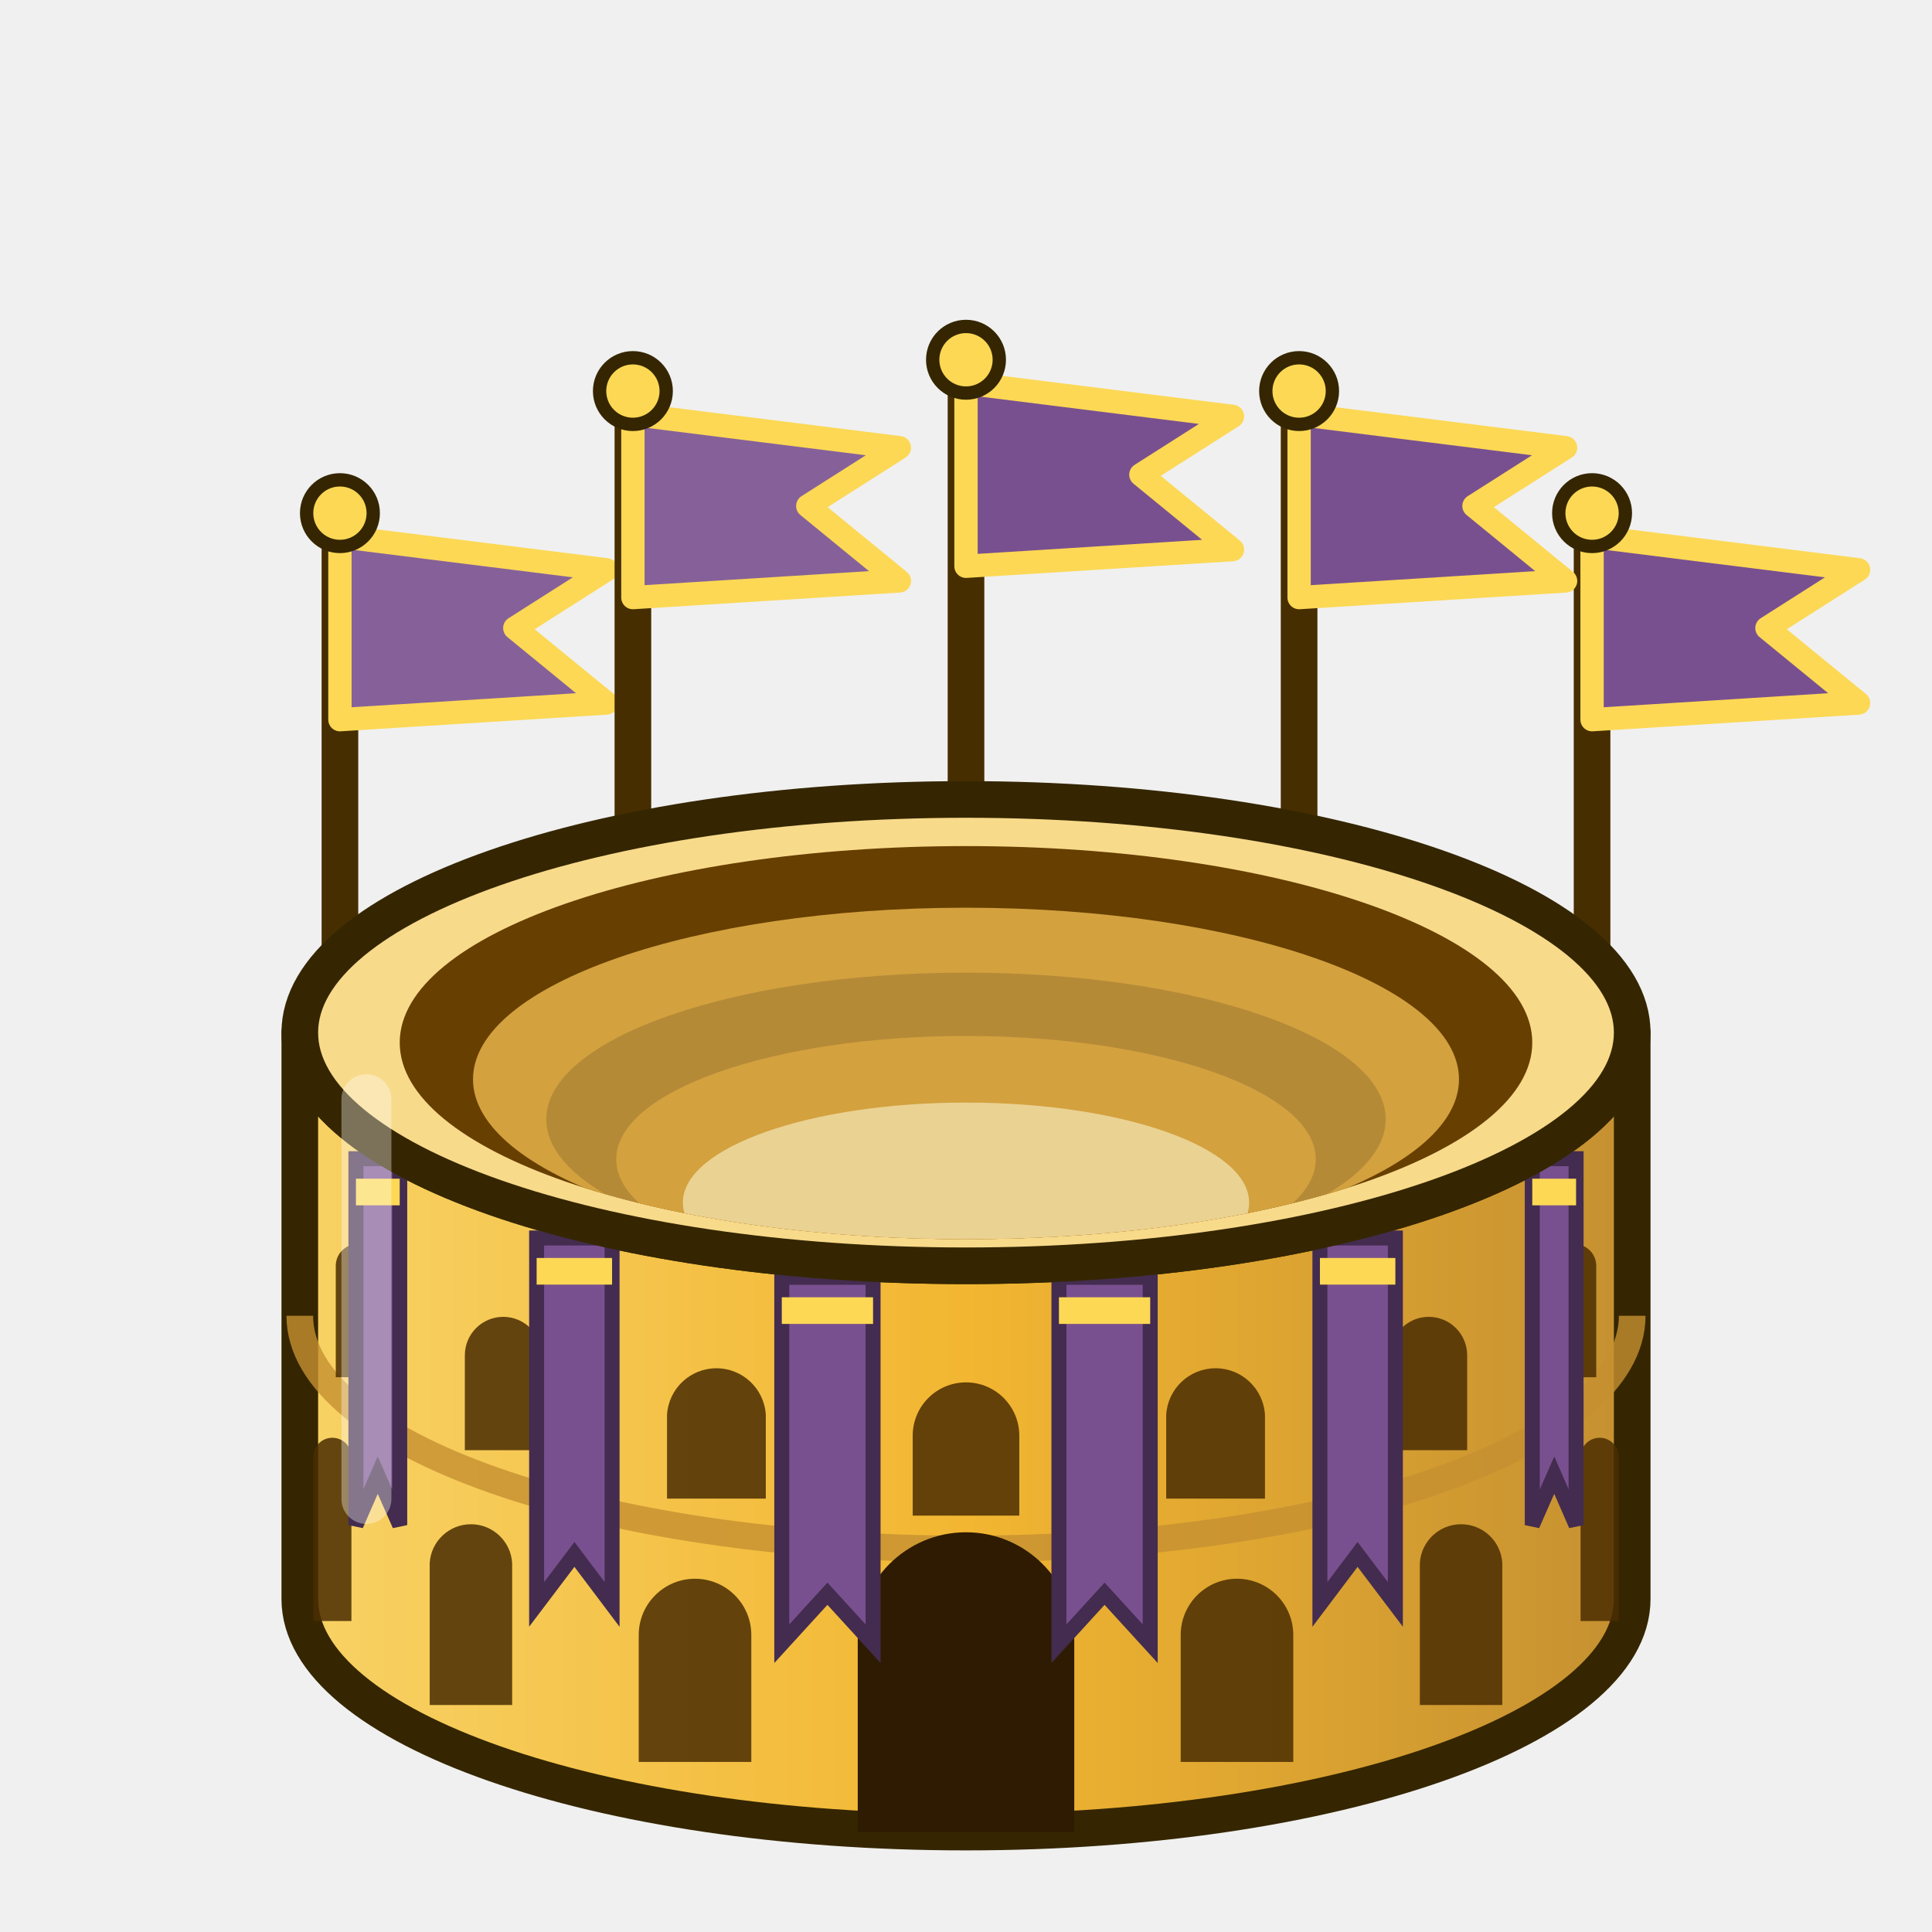
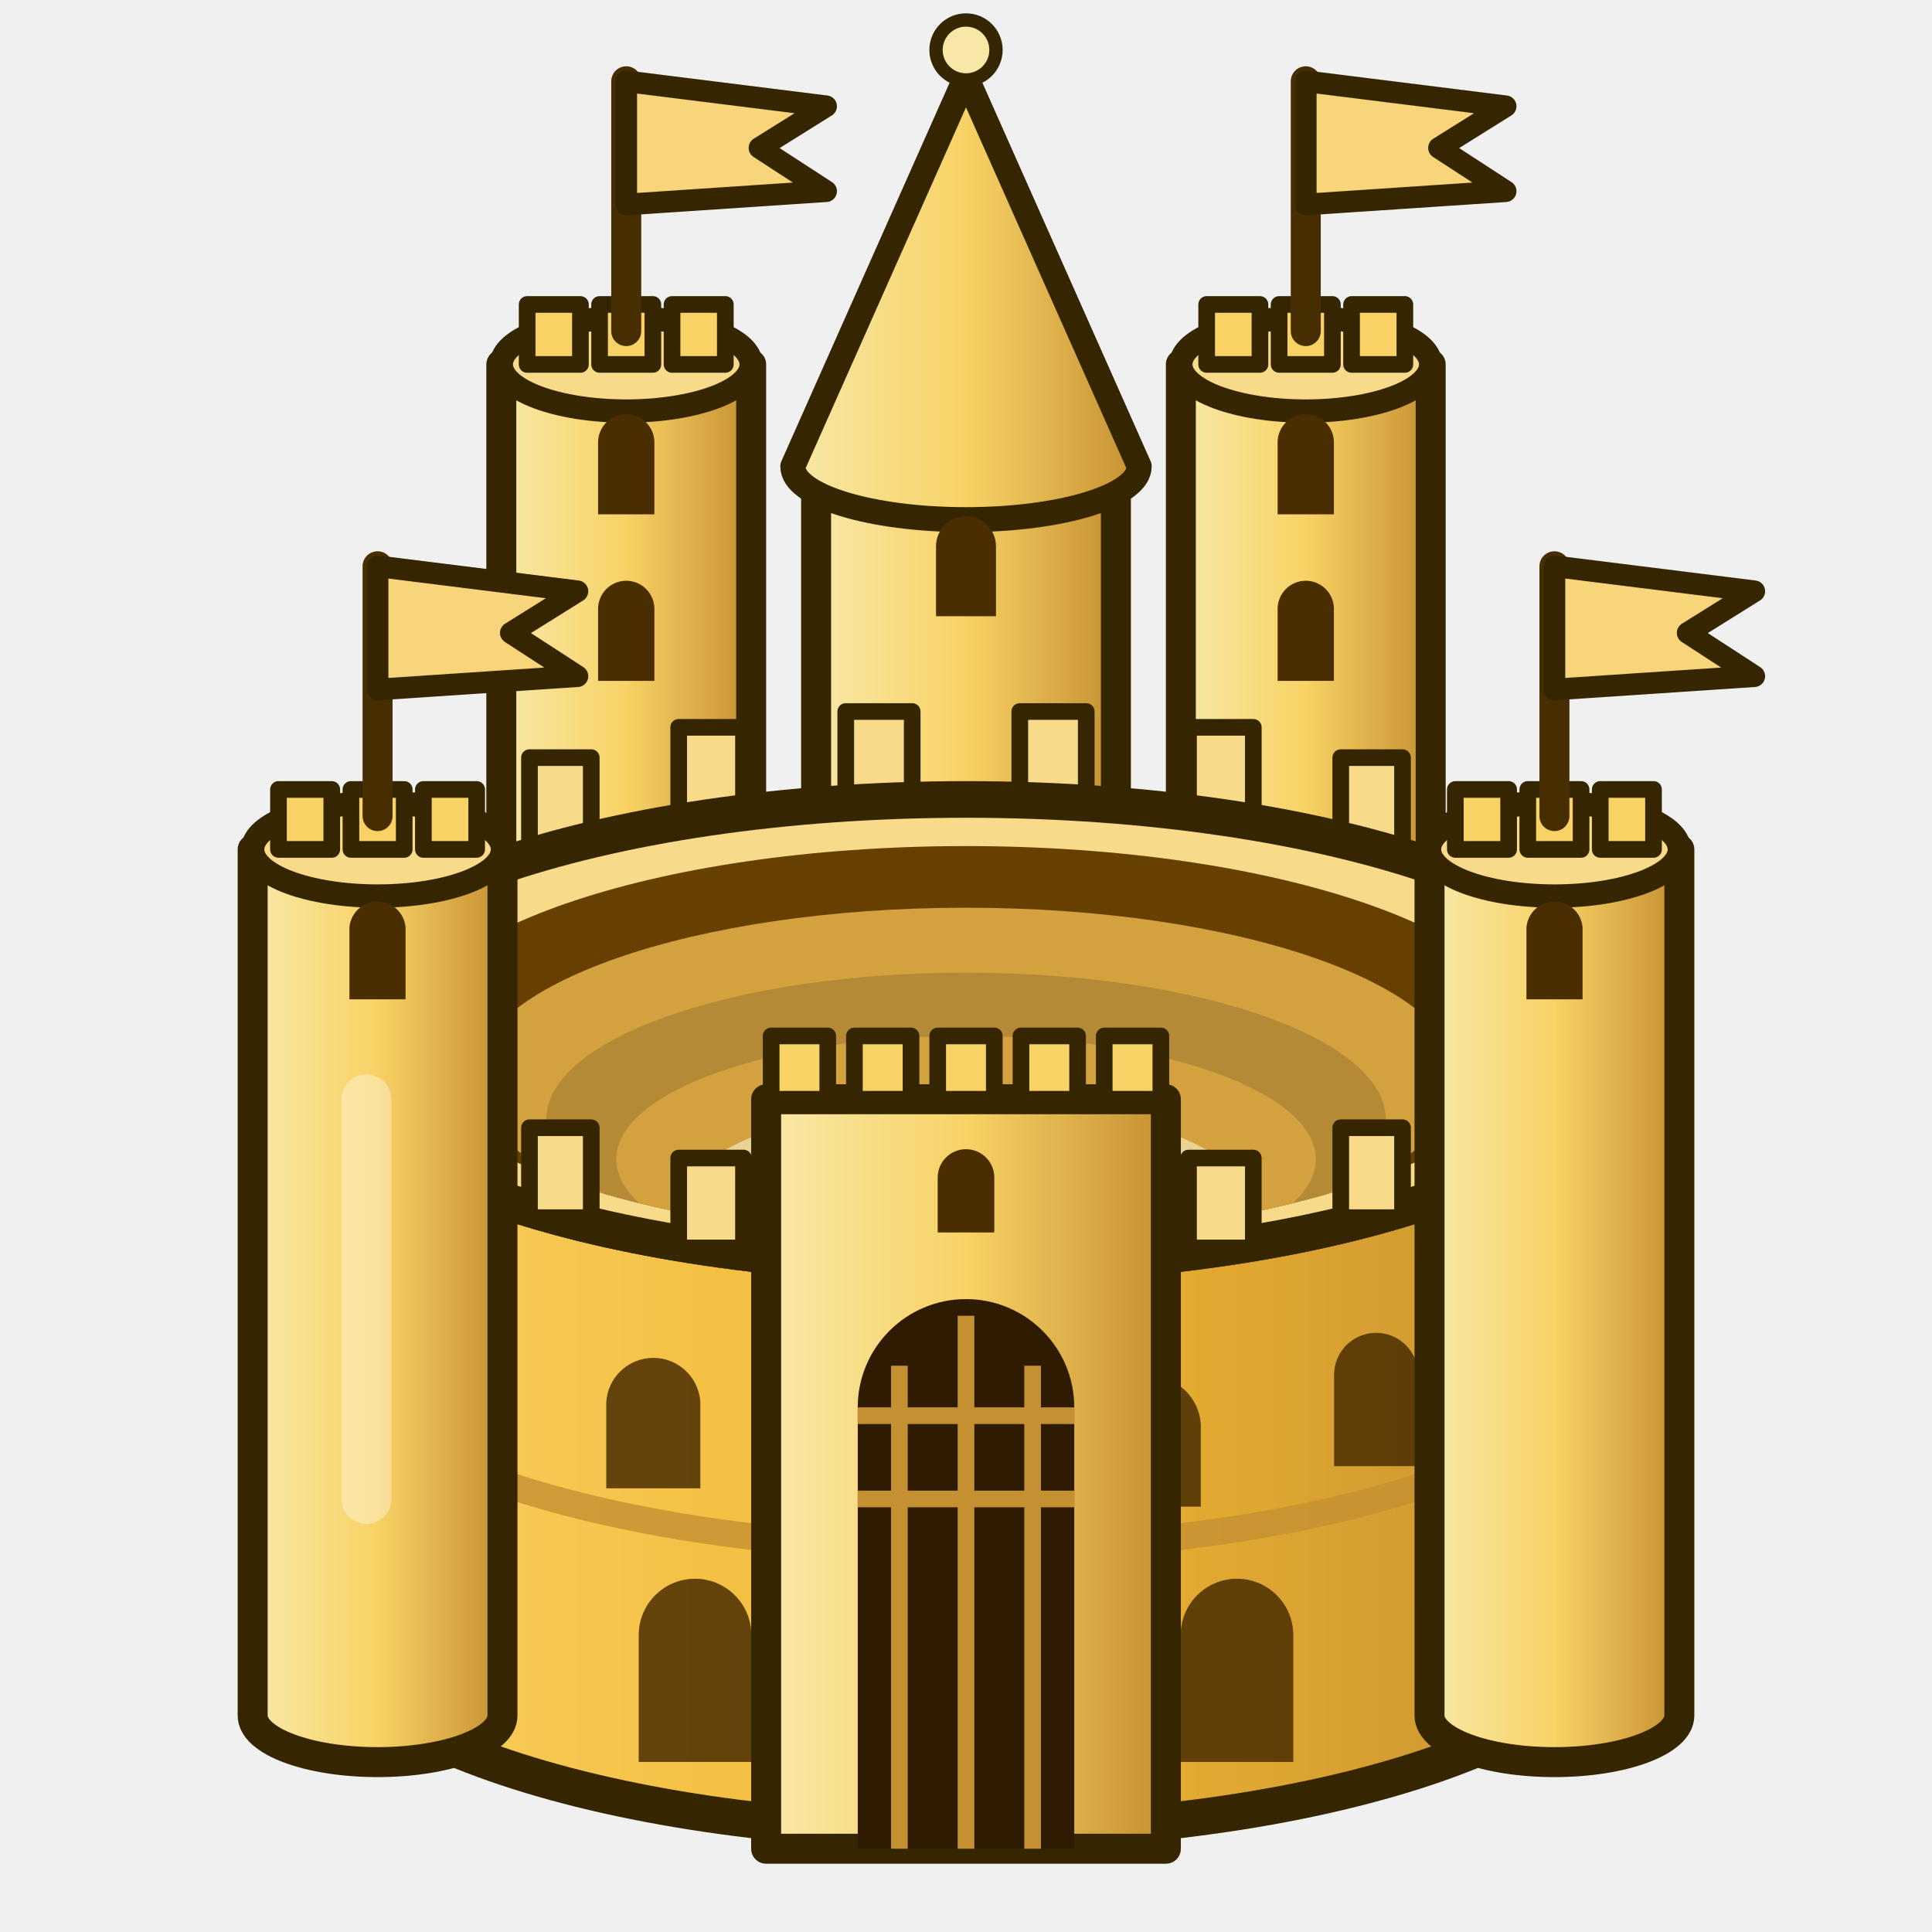
<svg xmlns="http://www.w3.org/2000/svg" viewBox="-58 -96 116 116" width="116" height="116">
  <defs>
-     <linearGradient id="arena-aw" gradientUnits="userSpaceOnUse" x1="-40" y1="0" x2="40" y2="0">
+     <linearGradient id="arena-w" gradientUnits="userSpaceOnUse" x1="-40" y1="0" x2="40" y2="0">
      <stop offset="0" stop-color="#f8d265" />
      <stop offset=".5" stop-color="#f2b631" />
      <stop offset="1" stop-color="#c59031" />
    </linearGradient>
-     <clipPath id="arena-awc">
-       <path d="M-40,-34 L-40,0 A40,14 0 0 0 40,0 L40,-34 A40,14 0 0 1 -40,-34 Z" />
-     </clipPath>
-     <clipPath id="arena-aic">
+     <linearGradient id="arena-v" x1="0" y1="0" x2="1" y2="0">
+       <stop offset="0" stop-color="#f8e8a7" />
+       <stop offset=".5" stop-color="#f8d265" />
+       <stop offset="1" stop-color="#c59031" />
+     </linearGradient>
+     <clipPath id="arena-ic">
      <ellipse cx="0" cy="-33.4" rx="34" ry="11.8" />
    </clipPath>
  </defs>
-   <line x1="0" y1="-47" x2="0" y2="-73" stroke="#472e01" stroke-width="2.2" stroke-linecap="round" />
-   <polygon points="0,-73 16,-71 10.5,-67.5 16,-63 0,-62" fill="#79508f" stroke="#fcd855" stroke-width="1.4" stroke-linejoin="round" />
-   <circle cx="0" cy="-74.4" r="2" fill="#fcd855" stroke="#352601" stroke-width=".8" />
-   <line x1="-37.59" y1="-37.79" x2="-37.59" y2="-63.79" stroke="#472e01" stroke-width="2.2" stroke-linecap="round" />
-   <polygon points="-37.59,-63.79 -21.59,-61.79 -27.09,-58.29 -21.59,-53.79 -37.59,-52.79" fill="#866199" stroke="#fcd855" stroke-width="1.4" stroke-linejoin="round" />
-   <circle cx="-37.59" cy="-65.19" r="2" fill="#fcd855" stroke="#352601" stroke-width=".8" />
-   <line x1="37.59" y1="-37.79" x2="37.59" y2="-63.79" stroke="#472e01" stroke-width="2.2" stroke-linecap="round" />
-   <polygon points="37.59,-63.79 53.59,-61.79 48.09,-58.29 53.59,-53.79 37.59,-52.79" fill="#79508f" stroke="#fcd855" stroke-width="1.4" stroke-linejoin="round" />
-   <circle cx="37.59" cy="-65.19" r="2" fill="#fcd855" stroke="#352601" stroke-width=".8" />
-   <line x1="-20" y1="-45.12" x2="-20" y2="-71.12" stroke="#472e01" stroke-width="2.2" stroke-linecap="round" />
-   <polygon points="-20,-71.12 -4,-69.12 -9.5,-65.62 -4,-61.12 -20,-60.12" fill="#866199" stroke="#fcd855" stroke-width="1.4" stroke-linejoin="round" />
-   <circle cx="-20" cy="-72.52" r="2" fill="#fcd855" stroke="#352601" stroke-width=".8" />
-   <line x1="20" y1="-45.12" x2="20" y2="-71.12" stroke="#472e01" stroke-width="2.2" stroke-linecap="round" />
-   <polygon points="20,-71.12 36,-69.12 30.5,-65.62 36,-61.12 20,-60.12" fill="#79508f" stroke="#fcd855" stroke-width="1.4" stroke-linejoin="round" />
-   <circle cx="20" cy="-72.52" r="2" fill="#fcd855" stroke="#352601" stroke-width=".8" />
-   <path d="M-40,-34 L-40,0 A40,14 0 0 0 40,0 L40,-34 A40,14 0 0 1 -40,-34 Z" fill="url(#arena-aw)" stroke="#352601" stroke-width="2.2" stroke-linejoin="round" stroke-linecap="round" />
+   <path d="M-27.9,-74.12 V-12.12 A7.5,2.8 0 0 0 -12.9,-12.12 V-74.12 Z" fill="url(#arena-v)" stroke="#352601" stroke-width="1.8" stroke-linejoin="round" stroke-linecap="round" />
+   <ellipse cx="-20.4" cy="-74.12" rx="7.5" ry="2.8" fill="#f8da8b" stroke="#352601" stroke-width="1.4" stroke-linejoin="round" stroke-linecap="round" />
+   <rect x="-26.35" y="-77.72" width="3.2" height="3.6" fill="#f8d265" stroke="#352601" stroke-width="1" stroke-linejoin="round" stroke-linecap="round" />
+   <rect x="-22" y="-77.72" width="3.2" height="3.6" fill="#f8d265" stroke="#352601" stroke-width="1" stroke-linejoin="round" stroke-linecap="round" />
+   <rect x="-17.65" y="-77.72" width="3.2" height="3.6" fill="#f8d265" stroke="#352601" stroke-width="1" stroke-linejoin="round" stroke-linecap="round" />
+   <line x1="-20.4" y1="-76.12" x2="-20.4" y2="-91.12" stroke="#472e01" stroke-width="1.8" stroke-linecap="round" />
+   <polygon points="-20.4,-91.12 -8.4,-89.62 -12.4,-87.12 -8.4,-84.52 -20.4,-83.72" fill="#f8d47b" stroke="#352601" stroke-width="1.3" stroke-linejoin="round" stroke-linecap="round" />
+   <path d="M-22.09,-65.12 L-22.09,-69.44 A1.69,1.69 0 0 1 -18.71,-69.44 L-18.71,-65.12 Z" fill="#4a2d01" />
+   <path d="M-22.09,-55.12 L-22.09,-59.44 A1.69,1.69 0 0 1 -18.71,-59.44 L-18.71,-55.12 Z" fill="#4a2d01" />
+   <path d="M12.9,-74.12 V-12.12 A7.5,2.8 0 0 0 27.9,-12.12 V-74.12 Z" fill="url(#arena-v)" stroke="#352601" stroke-width="1.8" stroke-linejoin="round" stroke-linecap="round" />
+   <ellipse cx="20.4" cy="-74.12" rx="7.5" ry="2.8" fill="#f8da8b" stroke="#352601" stroke-width="1.4" stroke-linejoin="round" stroke-linecap="round" />
+   <rect x="14.45" y="-77.72" width="3.2" height="3.6" fill="#f8d265" stroke="#352601" stroke-width="1" stroke-linejoin="round" stroke-linecap="round" />
+   <rect x="18.8" y="-77.72" width="3.2" height="3.6" fill="#f8d265" stroke="#352601" stroke-width="1" stroke-linejoin="round" stroke-linecap="round" />
+   <rect x="23.15" y="-77.72" width="3.2" height="3.6" fill="#f8d265" stroke="#352601" stroke-width="1" stroke-linejoin="round" stroke-linecap="round" />
+   <line x1="20.4" y1="-76.12" x2="20.4" y2="-91.12" stroke="#472e01" stroke-width="1.8" stroke-linecap="round" />
+   <polygon points="20.4,-91.12 32.4,-89.62 28.4,-87.12 32.4,-84.52 20.4,-83.72" fill="#f8d47b" stroke="#352601" stroke-width="1.3" stroke-linejoin="round" stroke-linecap="round" />
+   <path d="M18.71,-65.12 L18.71,-69.44 A1.69,1.69 0 0 1 22.09,-69.44 L22.09,-65.12 Z" fill="#4a2d01" />
+   <path d="M18.71,-55.12 L18.71,-59.44 A1.69,1.69 0 0 1 22.09,-59.44 L22.09,-55.12 Z" fill="#4a2d01" />
+   <path d="M-9,-68 V-14 A9,2.8 0 0 0 9,-14 V-68 Z" fill="url(#arena-v)" stroke="#352601" stroke-width="1.8" stroke-linejoin="round" stroke-linecap="round" />
+   <ellipse cx="0" cy="-68" rx="9" ry="2.8" fill="#f8da8b" stroke="#352601" stroke-width="1.4" stroke-linejoin="round" stroke-linecap="round" />
+   <path d="M-10.4,-68 A10.4,3.2 0 0 0 10.4,-68 L0,-91.4 Z" fill="url(#arena-v)" stroke="#352601" stroke-width="1.5" stroke-linejoin="round" stroke-linecap="round" />
+   <circle cx="0" cy="-93" r="1.8" fill="#f8e8a7" stroke="#352601" stroke-width="0.8" stroke-linejoin="round" stroke-linecap="round" />
+   <path d="M-1.8,-59 L-1.8,-63.2 A1.8,1.8 0 0 1 1.8,-63.2 L1.8,-59 Z" fill="#4a2d01" />
+   <rect x="-7.22" y="-53.28" width="3.99" height="5.4" fill="#f8da8b" stroke="#352601" stroke-width="1" stroke-linejoin="round" stroke-linecap="round" />
+   <rect x="-17.25" y="-52.33" width="3.89" height="5.4" fill="#f8da8b" stroke="#352601" stroke-width="1" stroke-linejoin="round" stroke-linecap="round" />
+   <rect x="-26.21" y="-50.51" width="3.71" height="5.4" fill="#f8da8b" stroke="#352601" stroke-width="1" stroke-linejoin="round" stroke-linecap="round" />
+   <rect x="-33.46" y="-47.92" width="3.45" height="5.4" fill="#f8da8b" stroke="#352601" stroke-width="1" stroke-linejoin="round" stroke-linecap="round" />
+   <rect x="-38.52" y="-44.76" width="3.14" height="5.4" fill="#f8da8b" stroke="#352601" stroke-width="1" stroke-linejoin="round" stroke-linecap="round" />
+   <rect x="-41.05" y="-41.23" width="2.78" height="5.4" fill="#f8da8b" stroke="#352601" stroke-width="1" stroke-linejoin="round" stroke-linecap="round" />
+   <rect x="38.27" y="-41.23" width="2.78" height="5.4" fill="#f8da8b" stroke="#352601" stroke-width="1" stroke-linejoin="round" stroke-linecap="round" />
+   <rect x="35.39" y="-44.76" width="3.14" height="5.4" fill="#f8da8b" stroke="#352601" stroke-width="1" stroke-linejoin="round" stroke-linecap="round" />
+   <rect x="30.01" y="-47.92" width="3.45" height="5.4" fill="#f8da8b" stroke="#352601" stroke-width="1" stroke-linejoin="round" stroke-linecap="round" />
+   <rect x="22.5" y="-50.51" width="3.71" height="5.4" fill="#f8da8b" stroke="#352601" stroke-width="1" stroke-linejoin="round" stroke-linecap="round" />
+   <rect x="13.36" y="-52.33" width="3.89" height="5.4" fill="#f8da8b" stroke="#352601" stroke-width="1" stroke-linejoin="round" stroke-linecap="round" />
+   <rect x="3.23" y="-53.28" width="3.99" height="5.4" fill="#f8da8b" stroke="#352601" stroke-width="1" stroke-linejoin="round" stroke-linecap="round" />
+   <path d="M-40,-34 L-40,0 A40,14 0 0 0 40,0 L40,-34 A40,14 0 0 1 -40,-34 Z" fill="url(#arena-w)" stroke="#352601" stroke-width="2.2" stroke-linejoin="round" stroke-linecap="round" />
  <path d="M-40,-17 A40,14 0 0 0 40,-17" fill="none" stroke="#c59031" stroke-width="1.6" opacity=".8" />
-   <path d="M-37.84,-13.31 L-37.84,-20 A1.3,1.3 0 0 1 -35.24,-20 L-35.24,-13.31 Z" fill="#4a2d01" opacity=".85" />
-   <path d="M-30.09,-8.93 L-30.09,-14.63 A2.3,2.3 0 0 1 -25.48,-14.63 L-25.48,-8.93 Z" fill="#4a2d01" opacity=".85" />
-   <path d="M-17.95,-6.02 L-17.95,-11.05 A2.97,2.97 0 0 1 -12.02,-11.05 L-12.02,-6.02 Z" fill="#4a2d01" opacity=".85" />
-   <path d="M-3.2,-5 L-3.2,-9.8 A3.2,3.2 0 0 1 3.2,-9.8 L3.2,-5 Z" fill="#4a2d01" opacity=".85" />
-   <path d="M12.02,-6.02 L12.02,-11.05 A2.97,2.97 0 0 1 17.95,-11.05 L17.95,-6.02 Z" fill="#4a2d01" opacity=".85" />
-   <path d="M25.48,-8.93 L25.48,-14.63 A2.3,2.3 0 0 1 30.09,-14.63 L30.09,-8.93 Z" fill="#4a2d01" opacity=".85" />
-   <path d="M35.24,-13.31 L35.24,-20 A1.3,1.3 0 0 1 37.84,-20 L37.84,-13.31 Z" fill="#4a2d01" opacity=".85" />
+   <path d="M-39.03,-14.67 L-39.03,-21.68 A0.99,0.99 0 0 1 -37.05,-21.68 L-37.05,-14.67 Z" fill="#4a2d01" opacity=".85" />
+   <path d="M-32.7,-10 L-32.7,-15.94 A2.06,2.06 0 0 1 -28.58,-15.94 L-28.58,-10 Z" fill="#4a2d01" opacity=".85" />
+   <path d="M-21.6,-6.64 L-21.6,-11.81 A2.83,2.83 0 0 1 -15.95,-11.81 L-15.95,-6.64 Z" fill="#4a2d01" opacity=".85" />
+   <path d="M-7.36,-5.08 L-7.36,-9.89 A3.18,3.18 0 0 1 -1,-9.89 L-1,-5.08 Z" fill="#4a2d01" opacity=".85" />
+   <path d="M7.95,-5.54 L7.95,-10.47 A3.08,3.08 0 0 1 14.1,-10.47 L14.1,-5.54 Z" fill="#4a2d01" opacity=".85" />
+   <path d="M22.1,-7.97 L22.1,-13.45 A2.52,2.52 0 0 1 27.15,-13.45 L27.15,-7.97 Z" fill="#4a2d01" opacity=".85" />
+   <path d="M33.04,-12 L33.04,-18.4 A1.6,1.6 0 0 1 36.24,-18.4 L36.24,-12 Z" fill="#4a2d01" opacity=".85" />
  <path d="M-39.19,1.33 L-39.19,-8.53 A1.14,1.14 0 0 1 -36.9,-8.53 L-36.9,1.33 Z" fill="#4a2d01" opacity=".85" />
  <path d="M-32.2,6.37 L-32.2,-2.16 A2.48,2.48 0 0 1 -27.25,-2.16 L-27.25,6.37 Z" fill="#4a2d01" opacity=".85" />
  <path d="M-19.65,9.79 L-19.65,2.17 A3.38,3.38 0 0 1 -12.89,2.17 L-12.89,9.79 Z" fill="#4a2d01" opacity=".85" />
  <path d="M12.89,9.79 L12.89,2.17 A3.38,3.38 0 0 1 19.65,2.17 L19.65,9.79 Z" fill="#4a2d01" opacity=".85" />
  <path d="M27.25,6.37 L27.25,-2.16 A2.48,2.48 0 0 1 32.2,-2.16 L32.2,6.37 Z" fill="#4a2d01" opacity=".85" />
  <path d="M36.9,1.33 L36.9,-8.53 A1.14,1.14 0 0 1 39.19,-8.53 L39.19,1.33 Z" fill="#4a2d01" opacity=".85" />
  <path d="M-6.5,14 L-6.5,2.5 A6.5,6.5 0 0 1 6.5,2.5 L6.5,14 Z" fill="#2e1b01" />
-   <path d="M-36.63,-26.43 H-34 V-4.43 L-35.32,-7.43 L-36.63,-4.43 Z" fill="#79508f" stroke="#432c4f" stroke-width=".9" />
-   <line x1="-36.63" y1="-24.43" x2="-34" y2="-24.43" stroke="#fcd855" stroke-width="1.6" />
-   <path d="M-25.78,-21.67 H-21.25 V0.33 L-23.51,-2.67 L-25.78,0.33 Z" fill="#79508f" stroke="#432c4f" stroke-width=".9" />
-   <line x1="-25.78" y1="-19.67" x2="-21.25" y2="-19.67" stroke="#fcd855" stroke-width="1.6" />
-   <path d="M-11.06,-19.31 H-5.58 V2.69 L-8.32,-0.31 L-11.06,2.69 Z" fill="#79508f" stroke="#432c4f" stroke-width=".9" />
-   <line x1="-11.06" y1="-17.31" x2="-5.58" y2="-17.31" stroke="#fcd855" stroke-width="1.6" />
-   <path d="M5.58,-19.31 H11.06 V2.69 L8.32,-0.31 L5.58,2.69 Z" fill="#79508f" stroke="#432c4f" stroke-width=".9" />
-   <line x1="5.58" y1="-17.31" x2="11.06" y2="-17.31" stroke="#fcd855" stroke-width="1.6" />
-   <path d="M21.25,-21.67 H25.78 V0.33 L23.51,-2.67 L21.25,0.33 Z" fill="#79508f" stroke="#432c4f" stroke-width=".9" />
-   <line x1="21.25" y1="-19.67" x2="25.78" y2="-19.67" stroke="#fcd855" stroke-width="1.6" />
-   <path d="M34,-26.43 H36.63 V-4.43 L35.32,-7.43 L34,-4.43 Z" fill="#79508f" stroke="#432c4f" stroke-width=".9" />
-   <line x1="34" y1="-24.43" x2="36.63" y2="-24.43" stroke="#fcd855" stroke-width="1.6" />
  <ellipse cx="0" cy="-34" rx="40" ry="14" fill="#f8da8b" stroke="#352601" stroke-width="2.2" stroke-linejoin="round" stroke-linecap="round" />
-   <g clip-path="url(#arena-aic)">
+   <g clip-path="url(#arena-ic)">
    <ellipse cx="0" cy="-33.4" rx="34" ry="11.8" fill="#673f01" />
    <ellipse cx="0" cy="-31.2" rx="29.6" ry="10.3" fill="#d3a13e" />
    <ellipse cx="0" cy="-28.8" rx="25.2" ry="8.8" fill="#b58a37" />
    <ellipse cx="0" cy="-26.4" rx="21" ry="7.4" fill="#d3a13e" />
    <ellipse cx="0" cy="-23.8" rx="17" ry="6" fill="#ead293" />
  </g>
+   <rect x="-41.05" y="-37.57" width="2.78" height="5.4" fill="#f8da8b" stroke="#352601" stroke-width="1" stroke-linejoin="round" stroke-linecap="round" />
+   <rect x="-38.52" y="-34.04" width="3.14" height="5.4" fill="#f8da8b" stroke="#352601" stroke-width="1" stroke-linejoin="round" stroke-linecap="round" />
+   <rect x="-33.46" y="-30.88" width="3.45" height="5.4" fill="#f8da8b" stroke="#352601" stroke-width="1" stroke-linejoin="round" stroke-linecap="round" />
+   <rect x="-26.21" y="-28.29" width="3.71" height="5.4" fill="#f8da8b" stroke="#352601" stroke-width="1" stroke-linejoin="round" stroke-linecap="round" />
+   <rect x="-17.25" y="-26.47" width="3.89" height="5.4" fill="#f8da8b" stroke="#352601" stroke-width="1" stroke-linejoin="round" stroke-linecap="round" />
+   <rect x="-7.22" y="-25.52" width="3.99" height="5.4" fill="#f8da8b" stroke="#352601" stroke-width="1" stroke-linejoin="round" stroke-linecap="round" />
+   <rect x="3.23" y="-25.52" width="3.99" height="5.4" fill="#f8da8b" stroke="#352601" stroke-width="1" stroke-linejoin="round" stroke-linecap="round" />
+   <rect x="13.36" y="-26.47" width="3.89" height="5.4" fill="#f8da8b" stroke="#352601" stroke-width="1" stroke-linejoin="round" stroke-linecap="round" />
+   <rect x="22.5" y="-28.29" width="3.71" height="5.4" fill="#f8da8b" stroke="#352601" stroke-width="1" stroke-linejoin="round" stroke-linecap="round" />
+   <rect x="30.01" y="-30.88" width="3.45" height="5.4" fill="#f8da8b" stroke="#352601" stroke-width="1" stroke-linejoin="round" stroke-linecap="round" />
+   <rect x="35.39" y="-34.04" width="3.14" height="5.4" fill="#f8da8b" stroke="#352601" stroke-width="1" stroke-linejoin="round" stroke-linecap="round" />
+   <rect x="38.27" y="-37.57" width="2.78" height="5.4" fill="#f8da8b" stroke="#352601" stroke-width="1" stroke-linejoin="round" stroke-linecap="round" />
+   <path d="M-42.83,-45 V7 A7.5,2.8 0 0 0 -27.83,7 V-45 Z" fill="url(#arena-v)" stroke="#352601" stroke-width="1.8" stroke-linejoin="round" stroke-linecap="round" />
+   <ellipse cx="-35.33" cy="-45" rx="7.5" ry="2.8" fill="#f8da8b" stroke="#352601" stroke-width="1.4" stroke-linejoin="round" stroke-linecap="round" />
+   <rect x="-41.28" y="-48.6" width="3.2" height="3.6" fill="#f8d265" stroke="#352601" stroke-width="1" stroke-linejoin="round" stroke-linecap="round" />
+   <rect x="-36.93" y="-48.6" width="3.2" height="3.6" fill="#f8d265" stroke="#352601" stroke-width="1" stroke-linejoin="round" stroke-linecap="round" />
+   <rect x="-32.58" y="-48.6" width="3.2" height="3.6" fill="#f8d265" stroke="#352601" stroke-width="1" stroke-linejoin="round" stroke-linecap="round" />
+   <line x1="-35.33" y1="-47" x2="-35.33" y2="-62" stroke="#472e01" stroke-width="1.8" stroke-linecap="round" />
+   <polygon points="-35.33,-62 -23.33,-60.5 -27.33,-58 -23.33,-55.4 -35.33,-54.6" fill="#f8d47b" stroke="#352601" stroke-width="1.3" stroke-linejoin="round" stroke-linecap="round" />
+   <path d="M-37.02,-36 L-37.02,-40.31 A1.69,1.69 0 0 1 -33.65,-40.31 L-33.65,-36 Z" fill="#4a2d01" />
+   <path d="M27.83,-45 V7 A7.5,2.8 0 0 0 42.83,7 V-45 Z" fill="url(#arena-v)" stroke="#352601" stroke-width="1.8" stroke-linejoin="round" stroke-linecap="round" />
+   <ellipse cx="35.33" cy="-45" rx="7.5" ry="2.8" fill="#f8da8b" stroke="#352601" stroke-width="1.4" stroke-linejoin="round" stroke-linecap="round" />
+   <rect x="29.38" y="-48.6" width="3.2" height="3.6" fill="#f8d265" stroke="#352601" stroke-width="1" stroke-linejoin="round" stroke-linecap="round" />
+   <rect x="33.73" y="-48.6" width="3.2" height="3.6" fill="#f8d265" stroke="#352601" stroke-width="1" stroke-linejoin="round" stroke-linecap="round" />
+   <rect x="38.08" y="-48.6" width="3.2" height="3.6" fill="#f8d265" stroke="#352601" stroke-width="1" stroke-linejoin="round" stroke-linecap="round" />
+   <line x1="35.33" y1="-47" x2="35.33" y2="-62" stroke="#472e01" stroke-width="1.8" stroke-linecap="round" />
+   <polygon points="35.33,-62 47.33,-60.5 43.33,-58 47.33,-55.4 35.33,-54.6" fill="#f8d47b" stroke="#352601" stroke-width="1.3" stroke-linejoin="round" stroke-linecap="round" />
+   <path d="M33.65,-36 L33.65,-40.31 A1.69,1.69 0 0 1 37.02,-40.31 L37.02,-36 Z" fill="#4a2d01" />
+   <path d="M-12,15 V-30 H12 V15 Z" fill="url(#arena-v)" stroke="#352601" stroke-width="1.8" stroke-linejoin="round" stroke-linecap="round" />
+   <rect x="-11.7" y="-33.8" width="3.4" height="3.8" fill="#f8d265" stroke="#352601" stroke-width="1" stroke-linejoin="round" stroke-linecap="round" />
+   <rect x="-6.7" y="-33.8" width="3.4" height="3.8" fill="#f8d265" stroke="#352601" stroke-width="1" stroke-linejoin="round" stroke-linecap="round" />
+   <rect x="-1.7" y="-33.8" width="3.4" height="3.8" fill="#f8d265" stroke="#352601" stroke-width="1" stroke-linejoin="round" stroke-linecap="round" />
+   <rect x="3.3" y="-33.8" width="3.4" height="3.8" fill="#f8d265" stroke="#352601" stroke-width="1" stroke-linejoin="round" stroke-linecap="round" />
+   <rect x="8.3" y="-33.8" width="3.4" height="3.8" fill="#f8d265" stroke="#352601" stroke-width="1" stroke-linejoin="round" stroke-linecap="round" />
+   <path d="M-6.5,15 L-6.5,-11.5 A6.5,6.5 0 0 1 6.5,-11.5 L6.5,15 Z" fill="#2e1b01" />
+   <path d="M-4,-14 V15 M0,-17 V15 M4,-14 V15 M-6.5,-11 H6.5 M-6.5,-6 H6.5" stroke="#c59031" stroke-width="1" />
+   <path d="M-1.7,-22 L-1.7,-25.3 A1.7,1.7 0 0 1 1.7,-25.3 L1.7,-22 Z" fill="#4a2d01" />
  <path d="M-36,-30 L-36,-6" stroke="#fff" stroke-opacity=".35" stroke-width="3" stroke-linecap="round" />
</svg>
